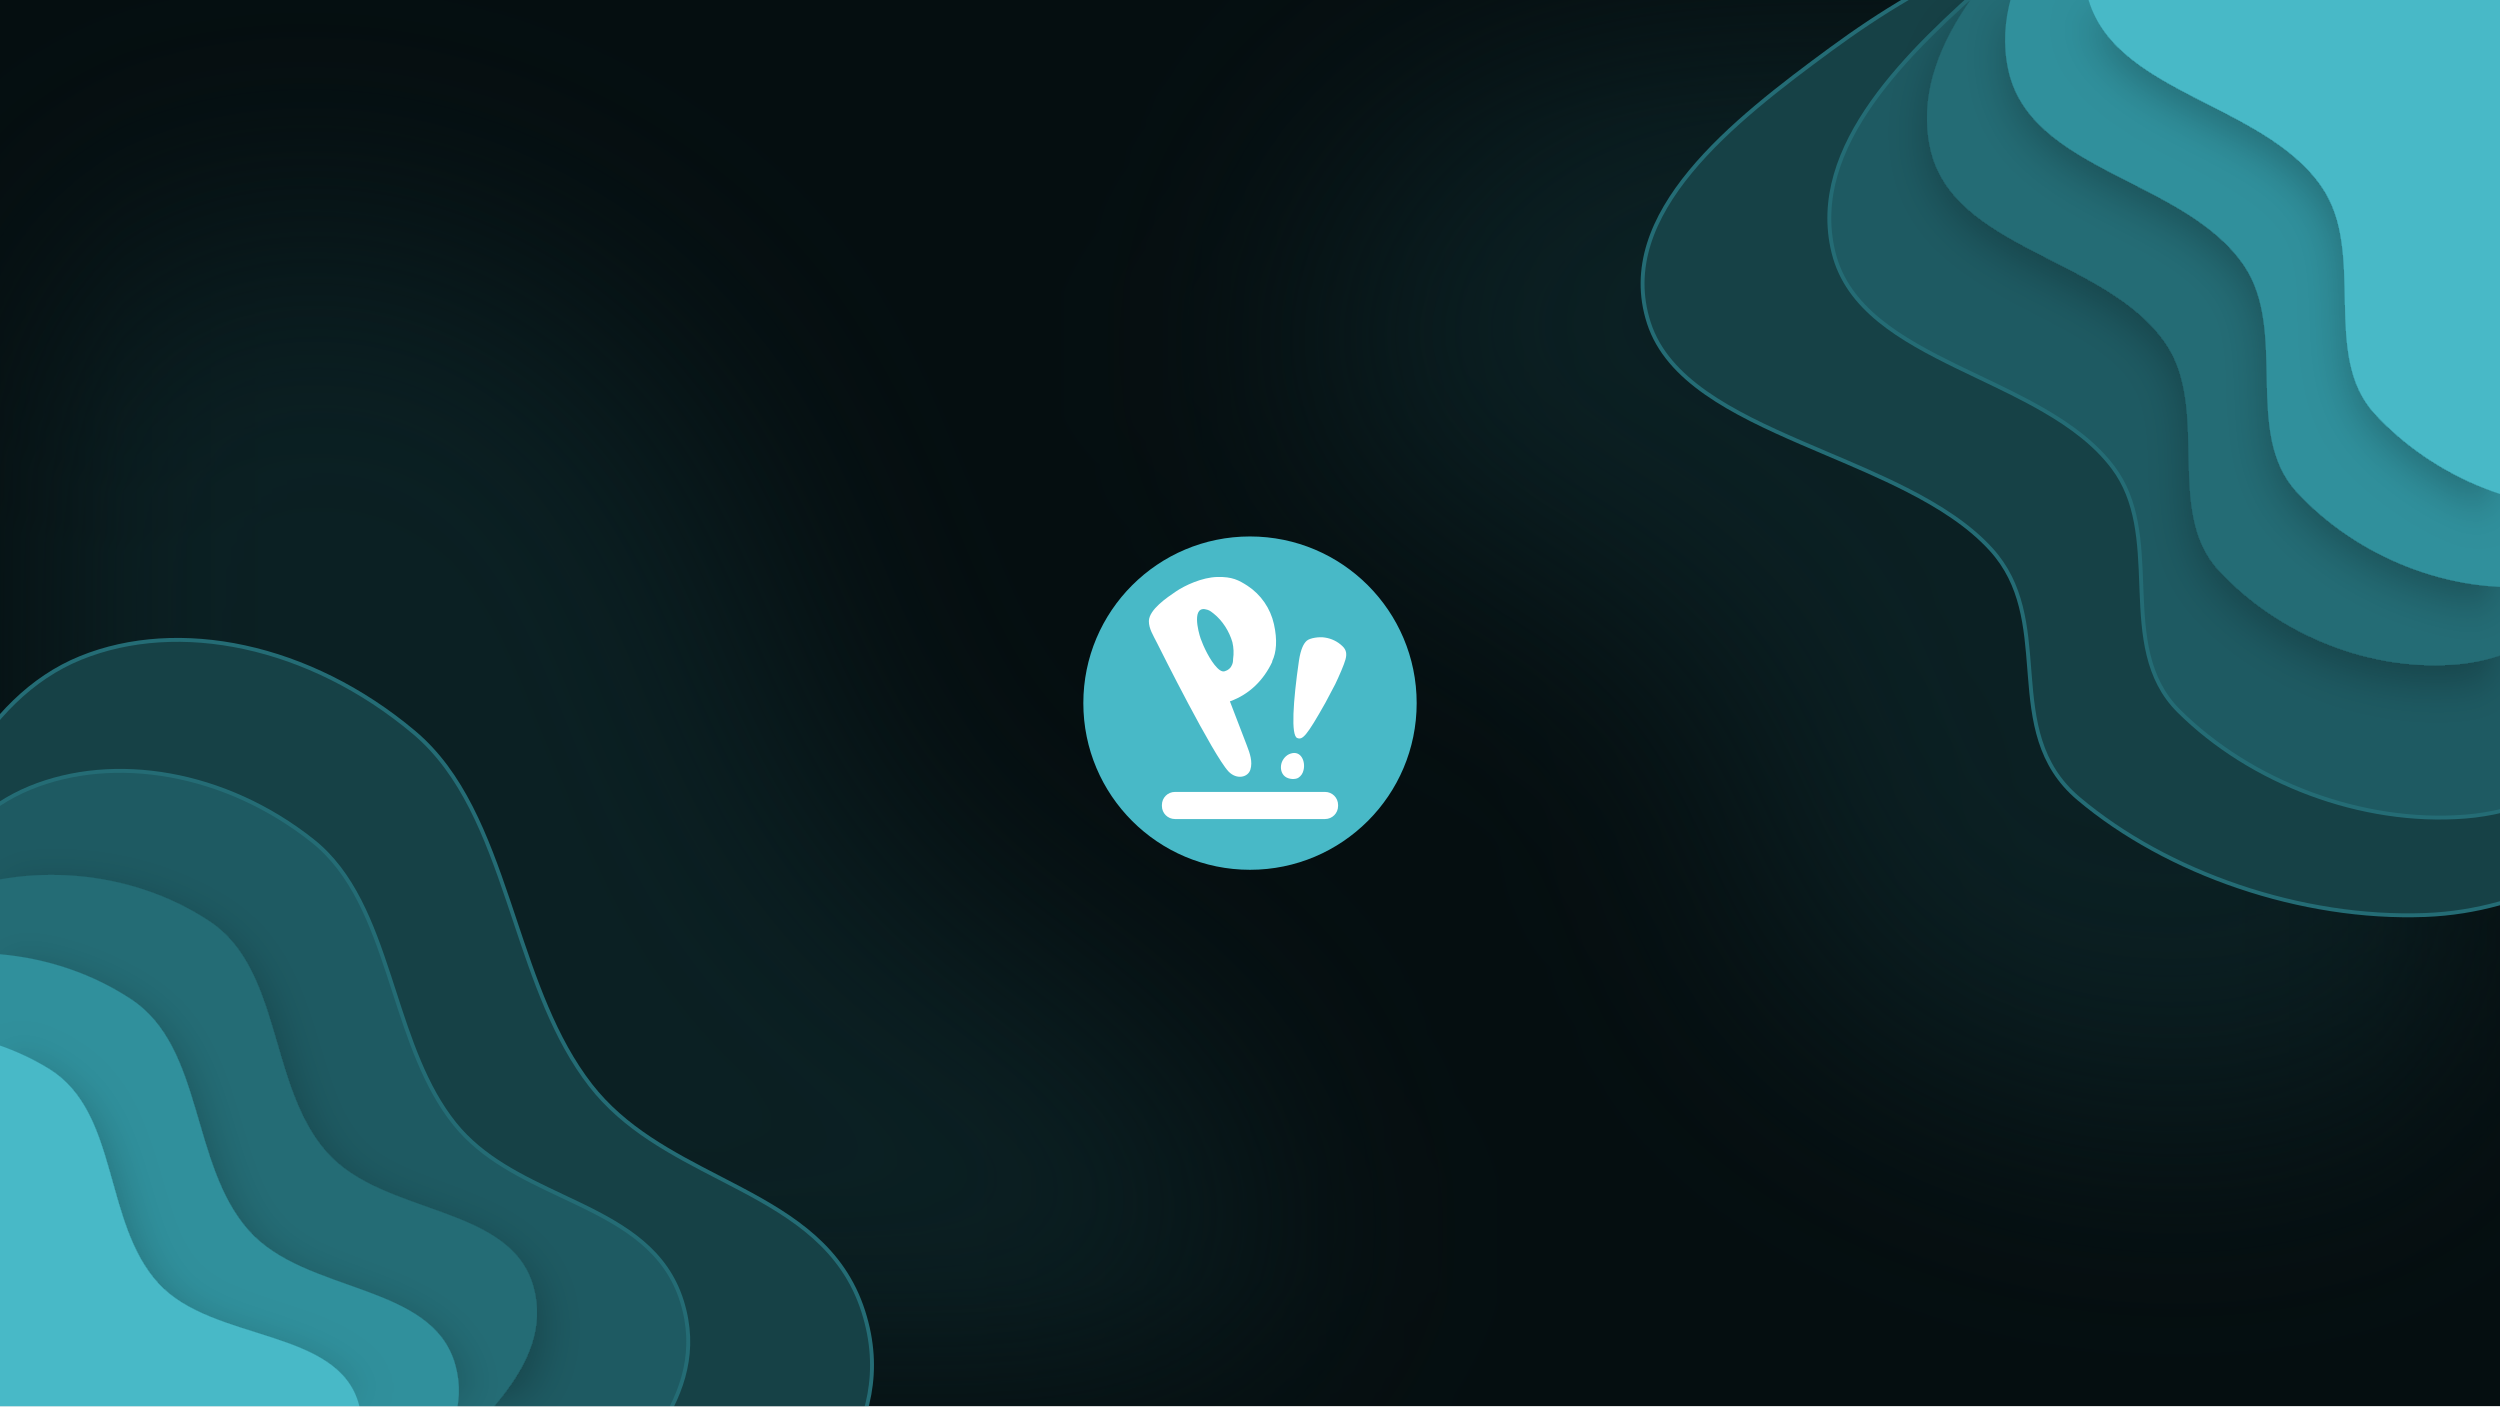
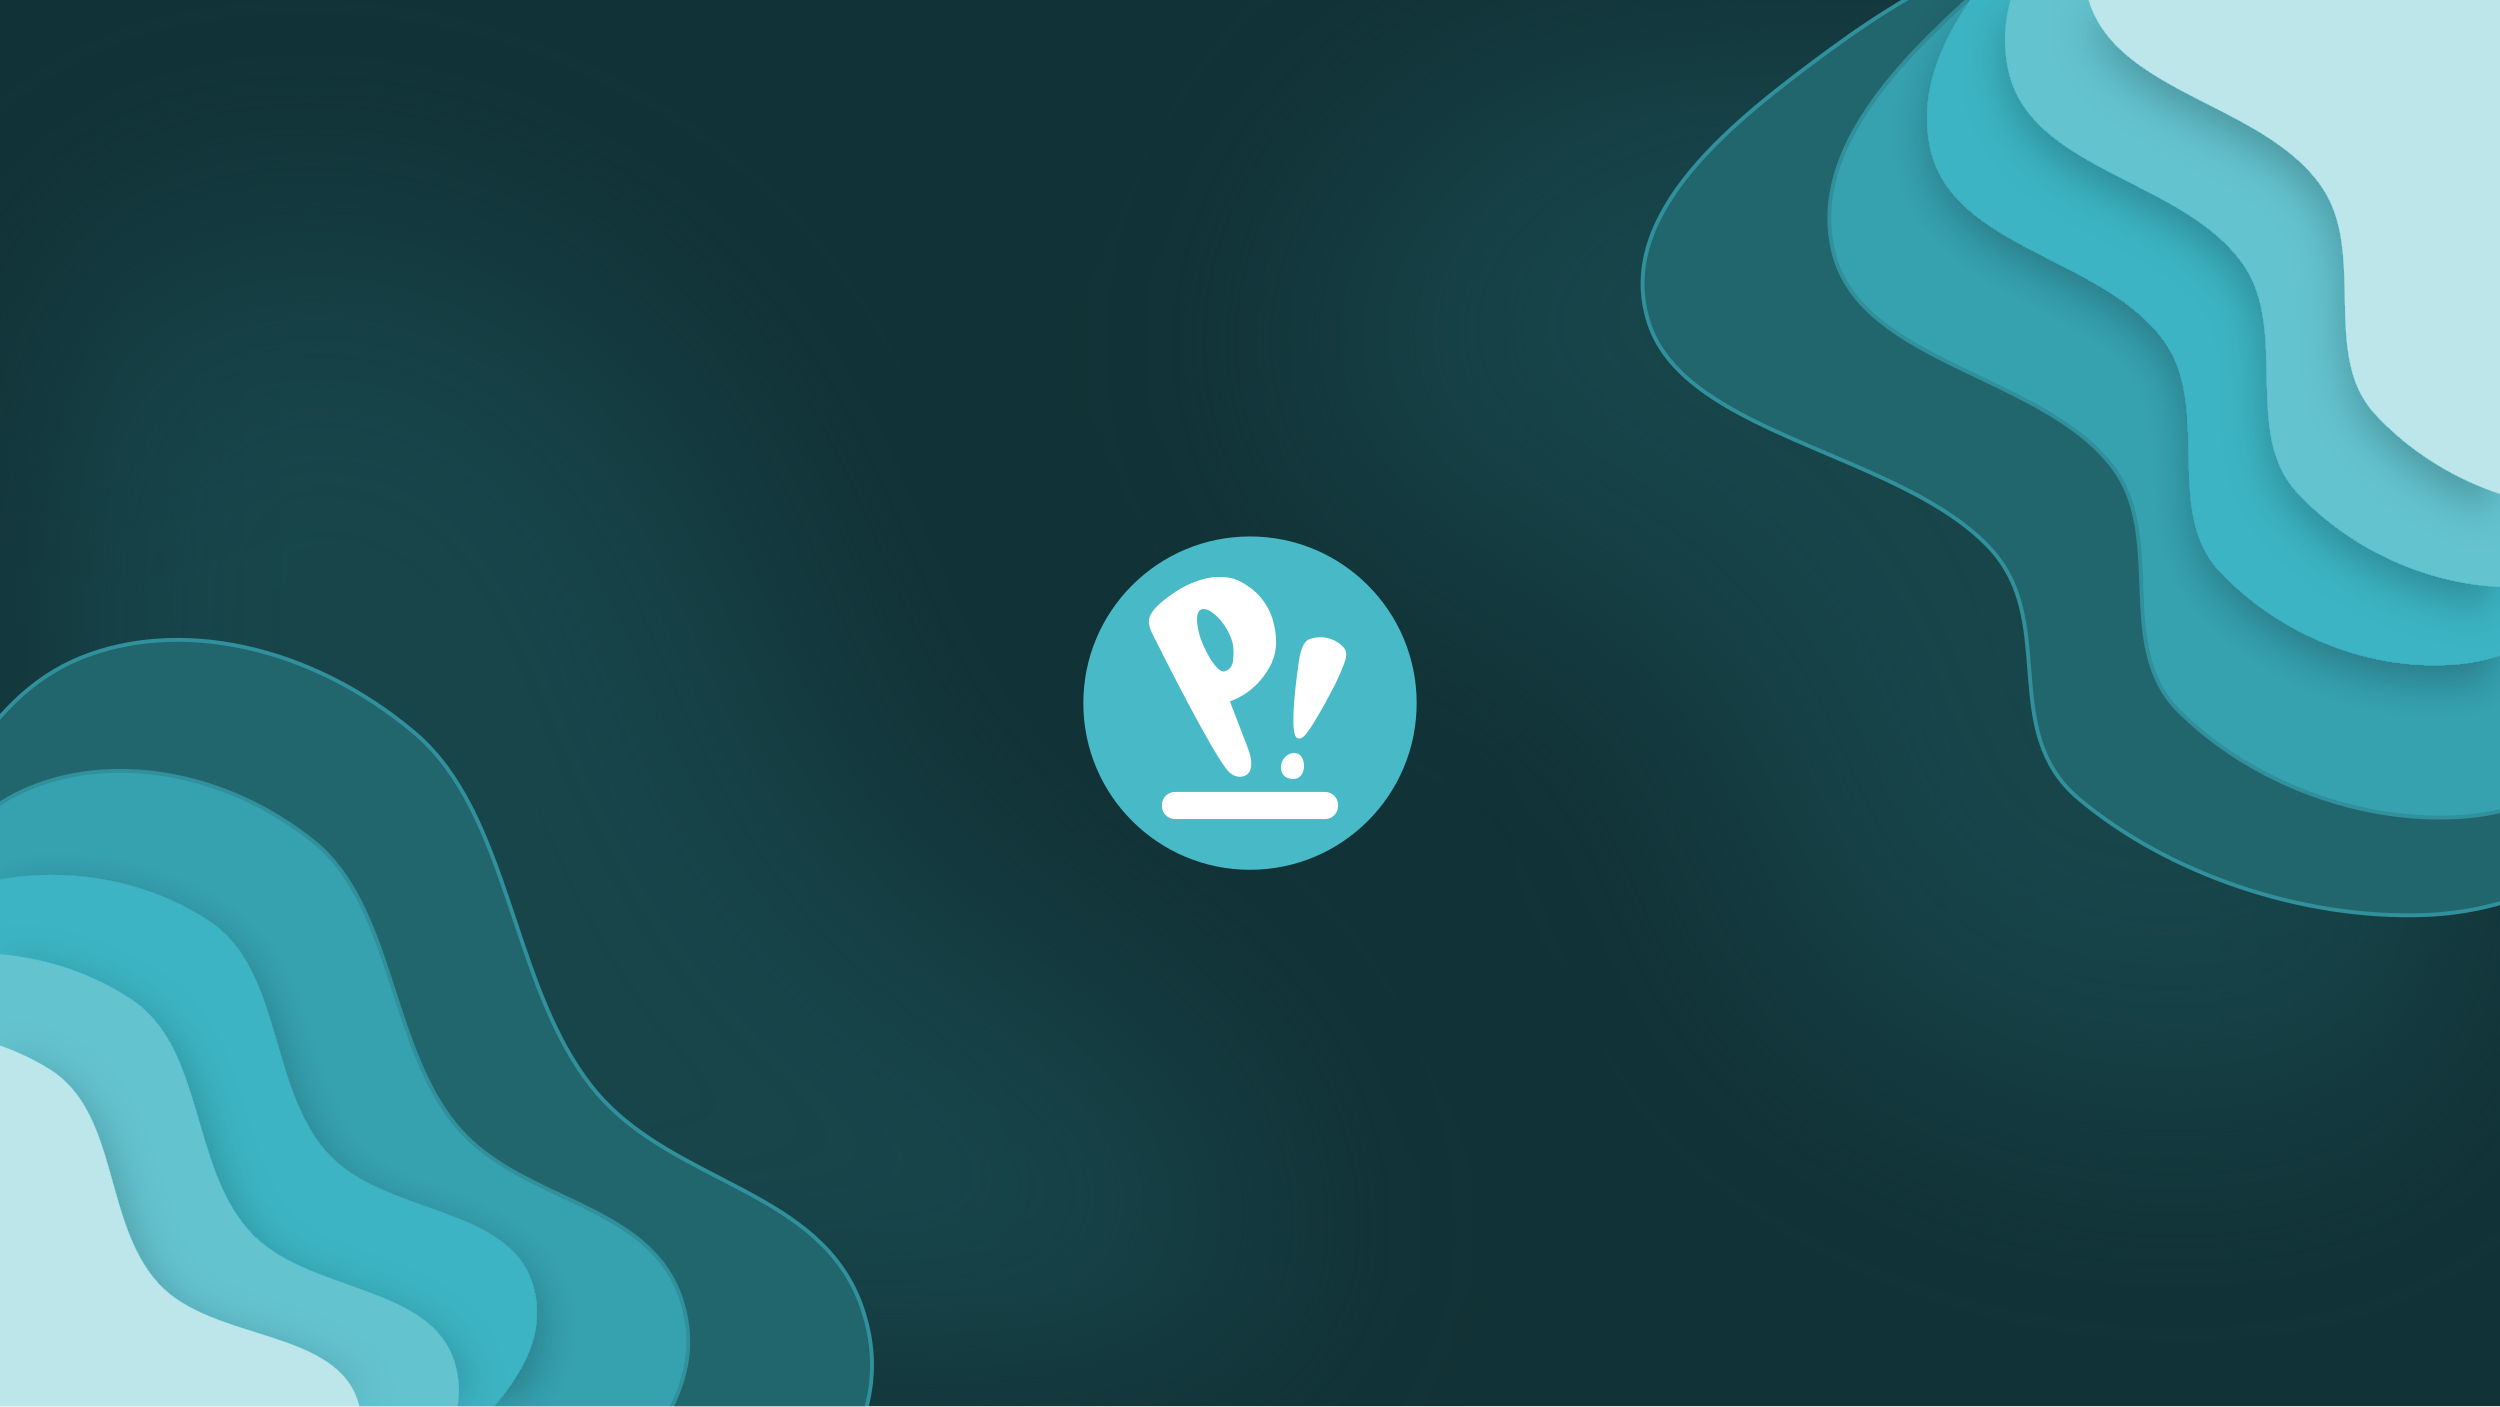
<svg xmlns="http://www.w3.org/2000/svg" width="1920" height="1080" viewBox="0 0 1920 1080" fill="none">
-   <g clip-path="url(#clip0_4024_2)" filter="url(#filter0_b_4024_2)">
-     <rect width="1920" height="1080" fill="#050E10" />
-     <g filter="url(#filter1_f_4024_2)">
-       <path fill-rule="evenodd" clip-rule="evenodd" d="M1008.52 308.019C977.913 208.197 1085.34 121.308 1173.07 54.37C1260.71 -12.507 1371.55 -73.649 1497.91 -65.412C1618.67 -57.539 1701.72 37.491 1803.85 95.494C1891.42 145.228 1987.75 181.051 2052.6 249.619C2128.71 330.103 2217.73 421.55 2202.12 516.629C2186.49 611.815 2064.56 660.641 1975.23 720.701C1891.81 776.793 1813.91 848.172 1701.36 853.311C1590.35 858.379 1470.34 816.004 1391.54 747.352C1321.03 685.921 1374.27 584.754 1314.79 516.522C1236.35 426.553 1040.53 412.388 1008.52 308.019Z" fill="#0B2023" />
+   <g clip-path="url(#clip0_2077_405)" filter="url(#filter0_b_2077_405)">
+     <rect width="1920" height="1080" fill="#113236" />
+     <g filter="url(#filter1_f_2077_405)">
+       <path fill-rule="evenodd" clip-rule="evenodd" d="M1008.52 308.018C977.913 208.196 1085.34 121.307 1173.07 54.368C1260.71 -12.507 1371.55 -73.65 1497.91 -65.412C1618.67 -57.54 1701.72 37.49 1803.85 95.493C1891.42 145.227 1987.75 181.05 2052.6 249.618C2128.71 330.102 2217.73 421.549 2202.12 516.628C2186.49 611.814 2064.56 660.64 1975.23 720.7C1891.81 776.792 1813.91 848.171 1701.36 853.31C1590.35 858.378 1470.34 816.003 1391.54 747.351C1321.03 685.92 1374.27 584.753 1314.79 516.521C1236.35 426.552 1040.53 412.387 1008.52 308.018Z" fill="#17454A" />
    </g>
-     <g filter="url(#filter2_f_4024_2)">
-       <path fill-rule="evenodd" clip-rule="evenodd" d="M678.523 1337.59C612.813 1358.69 536.736 1338.51 461.107 1308.08C386.176 1277.93 317.768 1224.58 248.438 1164.55C153.374 1082.23 38.777 1019.72 -16.47 894.545C-76.694 758.097 -76.111 610.026 -50.289 487.731C-22.587 356.531 30.744 232.141 132.028 191.242C231.769 150.967 367.054 180.309 476.581 274.981C576.461 361.315 579.144 539.858 664.371 651.386C747.336 759.953 907.002 762.72 950.003 894.501C991.536 1021.78 891.528 1101.02 839.042 1186.69C797.237 1254.92 748.728 1315.04 678.523 1337.59Z" fill="#0B2023" />
+     <g filter="url(#filter2_f_2077_405)">
+       <path fill-rule="evenodd" clip-rule="evenodd" d="M678.523 1337.59C612.814 1358.69 536.736 1338.5 461.107 1308.08C386.176 1277.93 317.768 1224.58 248.438 1164.55C153.375 1082.23 38.777 1019.71 -16.469 894.544C-76.693 758.096 -76.111 610.025 -50.289 487.73C-22.587 356.531 30.744 232.14 132.029 191.241C231.769 150.966 367.055 180.308 476.582 274.98C576.462 361.314 579.145 539.857 664.371 651.385C747.336 759.952 907.003 762.719 950.004 894.5C991.537 1021.78 891.529 1101.02 839.042 1186.69C797.237 1254.92 748.729 1315.04 678.523 1337.59Z" fill="#17454A" />
    </g>
-     <path d="M294.204 1313.54C349.977 1334.79 406.602 1348.81 456.071 1332.65C508.884 1315.41 545.717 1270.95 577.455 1221.05C586.476 1206.86 597.315 1192.89 608.382 1178.62C609.467 1177.22 610.555 1175.81 611.644 1174.41C623.809 1158.69 636.046 1142.58 646.118 1125.54C666.293 1091.41 677.845 1053.4 662.946 1006.99C647.502 958.874 609.79 934.804 568.824 913.114C563.396 910.24 557.913 907.409 552.415 904.569C516.279 885.907 479.488 866.906 453.509 833.439C425.748 797.676 410.458 751.93 395.297 706.573C393.631 701.589 391.967 696.609 390.288 691.648C373.381 641.698 354.963 593.6 318.029 562.553C237.509 494.864 136.947 474.803 61.951 505.279C23.789 520.787 -5.523 551.413 -28.017 590.008C-50.51 628.6 -66.243 675.253 -77.219 722.995C-97.695 812.055 -99.713 919.659 -56.333 1018.24C-36.386 1063.57 -5.217 1097.28 29.603 1126.96C47.008 1141.8 65.345 1155.65 83.652 1169.43L85.111 1170.52C102.941 1183.94 120.717 1197.32 137.621 1211.56C188.4 1254.32 238.718 1292.39 294.204 1313.54Z" fill="#164146" stroke="#246C75" stroke-width="3" />
-     <path d="M1406.11 37.777C1368.83 65.162 1327.19 96.753 1298.23 131.877C1269.26 167.009 1252.74 205.972 1266.31 247.959C1273.42 269.965 1289.4 287.182 1310.21 301.781C1331.01 316.374 1356.79 328.44 1383.67 340.093C1390.15 342.899 1396.69 345.68 1403.24 348.467C1423.95 357.278 1444.8 366.148 1464.21 376.034C1489.77 389.043 1512.7 403.74 1529.39 422.209C1553.41 448.787 1555.95 481.301 1558.5 514.095C1558.63 515.687 1558.75 517.28 1558.88 518.873C1561.61 553.121 1565.51 587.306 1596.32 613.285C1664.3 670.612 1767.42 706.335 1862.61 702.718C1942.44 699.684 2001.81 658.992 2059.9 619.171C2072.16 610.771 2084.35 602.41 2096.67 594.449C2113.24 583.745 2131.14 573.49 2149.17 563.158C2151.78 561.666 2154.38 560.172 2156.99 558.675C2177.62 546.824 2198.19 534.78 2216.79 521.805C2253.96 495.885 2283.6 466.04 2290.13 426.169C2296.64 386.399 2280.46 347.406 2254.67 310.145C2230.06 274.596 2196.53 240.389 2165.11 208.334C2163.59 206.783 2162.08 205.237 2160.57 203.697C2132.53 175.066 2097.81 153.228 2060.78 133.38C2044.02 124.39 2026.75 115.797 2009.41 107.167C2007.61 106.269 2005.8 105.37 2004 104.471C1984.84 94.924 1965.63 85.275 1946.89 74.914C1925.07 62.85 1904.24 48.88 1883.62 34.571C1878.88 31.285 1874.16 27.98 1869.43 24.677C1853.61 13.609 1837.81 2.557 1821.72 -7.725C1779.93 -34.438 1736.01 -56.094 1684.03 -59.684C1575.49 -67.181 1480.75 -17.042 1406.11 37.777Z" fill="#164146" stroke="#246C75" stroke-width="3" />
-     <path d="M201.776 1258.22C248.854 1274.2 296.858 1284.27 339.474 1269.93C384.96 1254.62 417.453 1217.51 445.719 1176.11C453.746 1164.36 463.318 1152.72 473.098 1140.84C474.057 1139.67 475.018 1138.51 475.98 1137.34C486.729 1124.25 497.556 1110.84 506.559 1096.71C524.589 1068.42 535.403 1037.11 523.76 999.536C511.684 960.563 479.957 941.811 445.549 925.135C440.983 922.922 436.371 920.745 431.748 918.563C401.369 904.227 370.522 889.669 349.219 863.109C326.443 834.711 314.516 797.901 302.664 761.323C301.363 757.307 300.062 753.294 298.749 749.294C285.525 709.04 270.936 670.211 240.084 645.738C172.939 592.479 87.576 578.548 22.855 605.165C-42.986 632.241 -80.138 707.68 -101.115 785.861C-120.711 858.893 -125.014 946.636 -90.324 1025.96C-74.359 1062.47 -48.53 1089.22 -19.523 1112.57C-5.024 1124.25 10.293 1135.09 25.575 1145.87L26.788 1146.73C41.676 1157.23 56.512 1167.69 70.582 1178.88C112.874 1212.49 154.912 1242.31 201.776 1258.22Z" fill="#1E5A62" stroke="#246C75" stroke-width="3" />
-     <g filter="url(#filter3_d_4024_2)">
-       <path fill-rule="evenodd" clip-rule="evenodd" d="M213.583 1230.07C171.886 1245.12 126.602 1240.04 82.278 1229.76C38.364 1219.58 0.004 1197.26 -38.473 1171.63C-91.232 1136.48 -157.293 1112.63 -182.77 1053.2C-210.543 988.417 -200.26 913.695 -176.232 850.281C-150.455 782.251 -109.423 715.936 -44.591 688.518C19.253 661.519 100.221 667.249 161.018 707.657C216.46 744.506 206.136 834.379 250.907 884.917C294.489 934.115 392.184 924.807 409.711 988.391C426.64 1049.81 360.02 1096.48 322.102 1143.2C291.9 1180.42 258.133 1213.99 213.583 1230.07Z" fill="#246C75" />
+     <path d="M294.204 1313.54C349.977 1334.79 406.602 1348.81 456.071 1332.65C508.884 1315.41 545.717 1270.95 577.455 1221.05C586.476 1206.86 597.315 1192.89 608.382 1178.62C609.467 1177.22 610.555 1175.81 611.644 1174.41C623.809 1158.69 636.046 1142.58 646.118 1125.54C666.293 1091.41 677.845 1053.4 662.946 1006.99C647.502 958.874 609.79 934.804 568.824 913.114C563.396 910.24 557.913 907.409 552.415 904.569C516.279 885.907 479.488 866.906 453.509 833.439C425.748 797.676 410.458 751.93 395.297 706.573C393.631 701.589 391.967 696.609 390.288 691.648C373.381 641.698 354.963 593.6 318.029 562.553C237.509 494.864 136.947 474.803 61.951 505.279C23.789 520.787 -5.523 551.413 -28.017 590.008C-50.51 628.6 -66.243 675.253 -77.219 722.995C-97.695 812.055 -99.713 919.659 -56.333 1018.24C-36.386 1063.57 -5.217 1097.28 29.603 1126.96C47.008 1141.8 65.345 1155.65 83.652 1169.43L85.106 1170.52C102.938 1183.94 120.716 1197.32 137.621 1211.56C188.4 1254.32 238.718 1292.39 294.204 1313.54Z" fill="#21656D" stroke="#30909C" stroke-width="3" />
+     <path d="M1406.11 37.777C1368.83 65.162 1327.19 96.753 1298.23 131.877C1269.26 167.009 1252.74 205.972 1266.31 247.959C1273.42 269.965 1289.4 287.182 1310.21 301.781C1331.01 316.374 1356.79 328.44 1383.67 340.093C1390.15 342.899 1396.69 345.68 1403.24 348.467C1423.95 357.278 1444.8 366.148 1464.21 376.034C1489.77 389.043 1512.7 403.74 1529.39 422.209C1553.41 448.787 1555.95 481.301 1558.5 514.095C1558.63 515.687 1558.75 517.28 1558.88 518.873C1561.61 553.121 1565.51 587.306 1596.32 613.285C1664.3 670.612 1767.42 706.335 1862.61 702.718C1942.44 699.684 2001.81 658.992 2059.9 619.171C2072.16 610.771 2084.35 602.41 2096.67 594.449C2113.24 583.745 2131.14 573.49 2149.17 563.159C2151.78 561.666 2154.38 560.172 2156.99 558.675C2177.62 546.824 2198.19 534.78 2216.79 521.805C2253.96 495.885 2283.6 466.04 2290.13 426.169C2296.64 386.399 2280.46 347.406 2254.67 310.145C2230.06 274.596 2196.53 240.389 2165.11 208.334C2163.59 206.783 2162.08 205.237 2160.57 203.697C2132.53 175.066 2097.81 153.228 2060.78 133.38C2044.01 124.39 2026.75 115.797 2009.41 107.166C2007.61 106.268 2005.8 105.37 2004 104.471C1984.84 94.924 1965.63 85.275 1946.89 74.914C1925.07 62.85 1904.24 48.88 1883.62 34.571C1878.88 31.285 1874.16 27.98 1869.43 24.676C1853.61 13.608 1837.81 2.556 1821.72 -7.725C1779.93 -34.438 1736.01 -56.094 1684.03 -59.684C1575.49 -67.181 1480.75 -17.042 1406.11 37.777Z" fill="#21656D" stroke="#30909C" stroke-width="3" />
+     <path d="M201.777 1258.22C248.854 1274.2 296.858 1284.27 339.475 1269.92C384.96 1254.61 417.454 1217.51 445.719 1176.11C453.747 1164.35 463.319 1152.72 473.099 1140.84C474.058 1139.67 475.019 1138.5 475.981 1137.33C486.729 1124.25 497.556 1110.84 506.559 1096.71C524.589 1068.42 535.404 1037.11 523.761 999.535C511.685 960.562 479.958 941.81 445.55 925.134C440.984 922.921 436.372 920.744 431.749 918.563C401.37 904.226 370.523 889.669 349.22 863.108C326.444 834.71 314.517 797.9 302.665 761.322C301.363 757.306 300.063 753.293 298.749 749.293C285.525 709.039 270.937 670.21 240.084 645.737C172.94 592.478 87.577 578.547 22.855 605.164C-42.986 632.24 -80.137 707.679 -101.114 785.86C-120.71 858.892 -125.014 946.635 -90.324 1025.96C-74.359 1062.47 -48.53 1089.22 -19.523 1112.57C-5.024 1124.25 10.293 1135.09 25.576 1145.87L26.788 1146.72C41.677 1157.23 56.512 1167.69 70.582 1178.88C112.874 1212.49 154.913 1242.31 201.777 1258.22Z" fill="#36A2B0" stroke="#30909C" stroke-width="3" />
+     <g filter="url(#filter3_d_2077_405)">
+       <path fill-rule="evenodd" clip-rule="evenodd" d="M213.583 1230.07C171.887 1245.12 126.602 1240.04 82.279 1229.76C38.365 1219.58 0.004 1197.26 -38.473 1171.63C-91.232 1136.48 -157.293 1112.63 -182.77 1053.2C-210.542 988.418 -200.259 913.695 -176.232 850.282C-150.455 782.252 -109.422 715.937 -44.59 688.519C19.254 661.519 100.221 667.25 161.018 707.658C216.461 744.507 206.137 834.38 250.907 884.918C294.49 934.116 392.185 924.808 409.712 988.392C426.64 1049.81 360.021 1096.48 322.102 1143.2C291.901 1180.42 258.133 1213.99 213.583 1230.07Z" fill="#3CB4C3" />
    </g>
-     <g filter="url(#filter4_d_4024_2)">
-       <path fill-rule="evenodd" clip-rule="evenodd" d="M153.583 1290.07C111.886 1305.12 66.602 1300.04 22.278 1289.76C-21.636 1279.58 -59.996 1257.26 -98.473 1231.63C-151.232 1196.48 -217.293 1172.63 -242.77 1113.2C-270.543 1048.42 -260.26 973.695 -236.232 910.281C-210.455 842.251 -169.423 775.936 -104.591 748.518C-40.747 721.519 40.221 727.249 101.018 767.657C156.46 804.506 146.136 894.379 190.907 944.917C234.489 994.115 332.184 984.807 349.711 1048.39C366.64 1109.81 300.02 1156.48 262.102 1203.2C231.9 1240.42 198.133 1273.99 153.583 1290.07Z" fill="#30909C" />
+     <g filter="url(#filter4_d_2077_405)">
+       <path fill-rule="evenodd" clip-rule="evenodd" d="M153.583 1290.07C111.887 1305.12 66.602 1300.04 22.279 1289.76C-21.635 1279.58 -59.996 1257.26 -98.473 1231.63C-151.232 1196.48 -217.293 1172.63 -242.77 1113.2C-270.542 1048.42 -260.259 973.695 -236.232 910.282C-210.455 842.252 -169.422 775.937 -104.59 748.519C-40.746 721.519 40.221 727.25 101.018 767.658C156.461 804.507 146.137 894.38 190.907 944.918C234.49 994.116 332.185 984.808 349.712 1048.39C366.64 1109.81 300.021 1156.48 262.102 1203.2C231.901 1240.42 198.133 1273.99 153.583 1290.07Z" fill="#63C3CF" />
    </g>
-     <path d="M1530.59 -17.556C1498.72 10.562 1463.1 42.957 1437.97 78.487C1412.83 114.024 1398.01 152.924 1408.14 193.969C1418.76 237.027 1459.5 260.408 1503.61 281.904C1508.94 284.501 1514.32 287.071 1519.72 289.646C1536.74 297.779 1553.87 305.958 1569.78 315.183C1590.71 327.319 1609.39 341.184 1622.77 358.943C1642.06 384.541 1643.27 416.648 1644.49 449.029C1644.55 450.592 1644.61 452.156 1644.67 453.719C1645.99 487.455 1648.28 521.151 1673.31 546.029C1728.49 600.881 1813.64 633.388 1893.29 627.149C1933.81 623.976 1968.34 607.332 2000.27 585.627C2021.03 571.515 2040.79 555.181 2060.37 538.995C2070.84 530.342 2081.26 521.731 2091.75 513.524C2105.86 502.482 2121.08 491.847 2136.41 481.13C2138.62 479.581 2140.84 478.031 2143.06 476.478C2160.6 464.185 2178.1 451.701 2193.98 438.35C2225.74 411.66 2251.25 381.348 2257.79 341.84C2264.32 302.425 2251.94 264.356 2231.44 228.202C2211.9 193.728 2184.87 160.829 2159.55 130.012C2158.33 128.52 2157.11 127.033 2155.89 125.551C2133.27 97.991 2104.88 77.343 2074.52 58.737C2060.78 50.312 2046.61 42.293 2032.39 34.244C2030.91 33.406 2029.43 32.568 2027.94 31.729C2012.22 22.823 1996.48 13.822 1981.14 4.106C1963.29 -7.202 1946.32 -20.424 1929.51 -33.996C1925.66 -37.111 1921.81 -40.246 1917.96 -43.38C1905.07 -53.883 1892.19 -64.378 1879.04 -74.101C1844.91 -99.36 1808.78 -119.614 1765.38 -121.722C1674.87 -126.12 1594.35 -73.815 1530.59 -17.556Z" fill="#1E5A62" stroke="#246C75" stroke-width="3" />
-     <g filter="url(#filter5_d_4024_2)">
-       <path fill-rule="evenodd" clip-rule="evenodd" d="M1482.3 113.186C1466.39 37.913 1534.28 -31.302 1589.61 -84.761C1644.89 -138.171 1714.16 -187.848 1790.98 -185.047C1864.39 -182.37 1912.41 -112.196 1973.08 -70.78C2025.1 -35.269 2082.85 -10.607 2120.5 39.891C2164.69 99.166 2216.45 166.445 2204.31 239.375C2192.16 312.388 2116.47 352.978 2060.35 401.237C2007.94 446.306 1958.48 502.881 1889.71 509.9C1821.89 516.823 1749.89 487.817 1703.73 437.639C1662.43 392.738 1697.68 314.129 1663.29 263.739C1617.95 197.296 1498.94 191.889 1482.3 113.186Z" fill="#246C75" />
+     <path d="M1530.59 -17.556C1498.72 10.562 1463.1 42.957 1437.97 78.487C1412.83 114.024 1398.01 152.924 1408.14 193.969C1418.76 237.027 1459.5 260.408 1503.61 281.904C1508.94 284.501 1514.32 287.071 1519.72 289.646C1536.74 297.779 1553.87 305.958 1569.78 315.183C1590.71 327.319 1609.39 341.184 1622.77 358.943C1642.06 384.54 1643.27 416.647 1644.49 449.029C1644.55 450.592 1644.61 452.155 1644.67 453.719C1645.99 487.455 1648.28 521.151 1673.31 546.029C1728.49 600.881 1813.64 633.388 1893.29 627.149C1933.81 623.976 1968.34 607.332 2000.27 585.627C2021.03 571.515 2040.79 555.181 2060.37 538.994C2070.84 530.341 2081.26 521.731 2091.75 513.524C2105.86 502.482 2121.08 491.847 2136.41 481.13C2138.62 479.581 2140.84 478.031 2143.06 476.478C2160.6 464.186 2178.1 451.701 2193.98 438.35C2225.74 411.66 2251.25 381.348 2257.79 341.84C2264.32 302.425 2251.94 264.356 2231.44 228.202C2211.9 193.728 2184.87 160.829 2159.55 130.012C2158.33 128.52 2157.11 127.033 2155.89 125.551C2133.27 97.991 2104.88 77.343 2074.52 58.737C2060.78 50.313 2046.61 42.294 2032.39 34.245C2030.91 33.407 2029.43 32.568 2027.94 31.729C2012.22 22.823 1996.48 13.822 1981.14 4.106C1963.29 -7.202 1946.32 -20.424 1929.51 -33.996C1925.66 -37.111 1921.81 -40.246 1917.96 -43.38C1905.07 -53.883 1892.19 -64.378 1879.04 -74.101C1844.91 -99.36 1808.78 -119.614 1765.38 -121.722C1674.87 -126.12 1594.35 -73.815 1530.59 -17.556Z" fill="#36A2B0" stroke="#30909C" stroke-width="3" />
+     <g filter="url(#filter5_d_2077_405)">
+       <path fill-rule="evenodd" clip-rule="evenodd" d="M1482.3 113.186C1466.39 37.913 1534.28 -31.302 1589.61 -84.761C1644.89 -138.171 1714.16 -187.848 1790.98 -185.047C1864.39 -182.37 1912.41 -112.196 1973.08 -70.78C2025.1 -35.269 2082.85 -10.607 2120.5 39.891C2164.69 99.166 2216.45 166.445 2204.31 239.375C2192.16 312.388 2116.47 352.978 2060.35 401.237C2007.94 446.306 1958.48 502.881 1889.71 509.9C1821.89 516.823 1749.89 487.817 1703.73 437.639C1662.43 392.738 1697.68 314.129 1663.29 263.739C1617.95 197.296 1498.94 191.889 1482.3 113.186Z" fill="#3CB4C3" />
    </g>
-     <g filter="url(#filter6_d_4024_2)">
-       <path fill-rule="evenodd" clip-rule="evenodd" d="M1542.3 53.187C1526.39 -22.087 1594.28 -91.302 1649.61 -144.761C1704.89 -198.171 1774.16 -247.848 1850.98 -245.047C1924.39 -242.37 1972.41 -172.196 2033.08 -130.78C2085.1 -95.269 2142.85 -70.607 2180.5 -20.109C2224.69 39.166 2276.45 106.445 2264.31 179.375C2252.16 252.388 2176.47 292.978 2120.35 341.237C2067.94 386.306 2018.48 442.881 1949.71 449.9C1881.89 456.823 1809.89 427.817 1763.73 377.639C1722.43 332.738 1757.68 254.129 1723.29 203.739C1677.95 137.296 1558.94 131.889 1542.3 53.187Z" fill="#30909C" />
+     <g filter="url(#filter6_d_2077_405)">
+       <path fill-rule="evenodd" clip-rule="evenodd" d="M1542.3 53.187C1526.39 -22.087 1594.28 -91.302 1649.61 -144.761C1704.89 -198.171 1774.16 -247.848 1850.98 -245.047C1924.39 -242.37 1972.41 -172.196 2033.08 -130.78C2085.1 -95.269 2142.85 -70.607 2180.5 -20.109C2224.69 39.166 2276.45 106.445 2264.31 179.375C2252.16 252.388 2176.47 292.978 2120.35 341.237C2067.94 386.306 2018.48 442.881 1949.71 449.9C1881.89 456.823 1809.89 427.817 1763.73 377.639C1722.43 332.738 1757.68 254.129 1723.29 203.739C1677.95 137.296 1558.94 131.889 1542.3 53.187Z" fill="#63C3CF" />
    </g>
-     <g filter="url(#filter7_d_4024_2)">
-       <path fill-rule="evenodd" clip-rule="evenodd" d="M1602.3 -6.814C1586.39 -82.088 1654.28 -151.303 1709.61 -204.762C1764.89 -258.172 1834.16 -307.849 1910.98 -305.048C1984.39 -302.371 2032.41 -232.197 2093.08 -190.781C2145.1 -155.27 2202.85 -130.608 2240.5 -80.11C2284.69 -20.835 2336.45 46.444 2324.31 119.374C2312.16 192.387 2236.47 232.977 2180.35 281.236C2127.94 326.305 2078.48 382.88 2009.71 389.899C1941.89 396.822 1869.89 367.816 1823.73 317.638C1782.43 272.737 1817.68 194.128 1783.29 143.738C1737.95 77.295 1618.94 71.888 1602.3 -6.814Z" fill="#48B9C7" />
+     <g filter="url(#filter7_d_2077_405)">
+       <path fill-rule="evenodd" clip-rule="evenodd" d="M1602.3 -6.814C1586.39 -82.088 1654.28 -151.302 1709.61 -204.761C1764.89 -258.171 1834.16 -307.848 1910.98 -305.047C1984.39 -302.37 2032.41 -232.196 2093.08 -190.78C2145.1 -155.269 2202.85 -130.607 2240.5 -80.109C2284.69 -20.834 2336.45 46.445 2324.31 119.375C2312.16 192.388 2236.47 232.978 2180.35 281.237C2127.94 326.306 2078.48 382.881 2009.71 389.9C1941.89 396.823 1869.89 367.817 1823.73 317.639C1782.43 272.738 1817.68 194.129 1783.29 143.739C1737.95 77.296 1618.94 71.889 1602.3 -6.814Z" fill="#BDE6EB" />
    </g>
-     <g filter="url(#filter8_d_4024_2)">
-       <path fill-rule="evenodd" clip-rule="evenodd" d="M75.672 1312.5C34.106 1327.82 -10.46 1324.25 -53.938 1315.75C-97.013 1307.32 -134.279 1287.29 -171.572 1264.15C-222.706 1232.41 -287.277 1211.69 -310.825 1156.3C-336.496 1095.93 -324.331 1025.15 -298.904 964.676C-271.625 899.795 -229.333 836.123 -164.595 808.508C-100.844 781.314 -21.071 784.539 37.857 821.026C91.594 854.299 78.982 939.37 121.816 985.847C163.513 1031.09 260.204 1019.68 275.793 1079.19C290.85 1136.68 223.828 1182.51 185.138 1227.62C154.322 1263.54 120.083 1296.13 75.672 1312.5Z" fill="#48B9C7" />
+     <g filter="url(#filter8_d_2077_405)">
+       <path fill-rule="evenodd" clip-rule="evenodd" d="M75.672 1312.5C34.106 1327.82 -10.46 1324.25 -53.938 1315.75C-97.013 1307.32 -134.279 1287.29 -171.572 1264.15C-222.706 1232.41 -287.277 1211.69 -310.825 1156.3C-336.496 1095.93 -324.331 1025.15 -298.904 964.676C-271.625 899.795 -229.333 836.123 -164.595 808.508C-100.844 781.314 -21.071 784.539 37.857 821.026C91.594 854.299 78.982 939.37 121.816 985.847C163.513 1031.09 260.204 1019.68 275.793 1079.19C290.85 1136.68 223.828 1182.51 185.138 1227.62C154.322 1263.54 120.083 1296.13 75.672 1312.5Z" fill="#BDE6EB" />
    </g>
-     <g clip-path="url(#clip1_4024_2)">
+     <g clip-path="url(#clip1_2077_405)">
      <path d="M960 668C1030.69 668 1088 610.692 1088 540C1088 469.308 1030.69 412 960 412C889.308 412 832 469.308 832 540C832 610.692 889.308 668 960 668Z" fill="#48B9C7" />
-       <path d="M1017.64 608.194H902.359C896.83 608.194 892.347 612.677 892.347 618.207V619.008C892.347 624.538 896.83 629.021 902.359 629.021H1017.64C1023.17 629.021 1027.65 624.538 1027.65 619.008V618.207C1027.65 612.677 1023.17 608.194 1017.64 608.194Z" fill="white" />
+       <path d="M1017.64 608.195H902.359C896.83 608.195 892.347 612.678 892.347 618.208V619.009C892.347 624.539 896.83 629.022 902.359 629.022H1017.64C1023.17 629.022 1027.65 624.539 1027.65 619.009V618.208C1027.65 612.678 1023.17 608.195 1017.64 608.195Z" fill="white" />
      <path d="M977.049 508.338C970.554 522.139 959.729 533.234 944.575 538.647L957.564 572.473C960 578.697 962.165 585.192 960.271 591.146C958.376 597.099 949.717 598.993 943.493 592.499C931.586 579.78 891.535 499.678 888.558 493.725C885.581 487.771 882.334 482.9 882.334 476.947C882.605 468.017 896.406 458.816 903.171 454.215C909.937 449.615 923.197 443.391 934.833 443.12C946.469 442.85 951.34 445.556 958.106 449.885C968.389 456.651 975.696 467.205 978.402 479.382C981.108 491.56 980.296 501.031 977.049 507.797M946.469 493.184C944.034 484.795 938.892 476.676 932.127 471.264C930.774 470.181 929.15 468.828 927.256 468.287C914.808 464.228 920.22 485.065 922.114 490.477C924.008 495.89 929.15 507.255 934.833 512.938C936.186 514.291 937.539 515.374 939.163 515.644C940.786 515.915 944.034 514.291 945.387 512.126C946.74 509.962 947.011 508.338 947.011 506.173C947.652 501.848 947.468 497.44 946.469 493.184Z" fill="white" />
      <path d="M1001.13 591.417C1000.59 593.852 999.239 596.017 997.074 597.37C994.909 598.723 989.767 598.723 986.791 596.288C983.814 593.852 983.273 589.793 984.085 586.546C984.896 583.298 987.602 579.78 991.391 578.698C999.239 576.262 1002.76 584.922 1001.13 591.417Z" fill="white" />
      <path d="M996.262 566.791C991.391 564.896 993.015 538.918 997.615 507.256C998.968 498.596 1001.13 494.266 1003.57 492.102C1006 489.937 1013.31 488.854 1017.64 489.666C1022.63 490.407 1027.26 492.676 1030.9 496.161C1034.15 499.137 1034.42 502.385 1033.34 506.444C1032.25 510.503 1028.47 519.163 1025.49 525.387L1017.91 539.729C1003.3 565.708 1000.32 568.414 996.262 566.791Z" fill="white" />
    </g>
  </g>
  <defs>
-     <filter id="filter0_b_4024_2" x="-72.3" y="-72.3" width="2064.6" height="1224.6" filterUnits="userSpaceOnUse" color-interpolation-filters="sRGB">
+     <filter id="filter0_b_2077_405" x="-72.3" y="-72.3" width="2064.6" height="1224.6" filterUnits="userSpaceOnUse" color-interpolation-filters="sRGB">
      <feFlood flood-opacity="0" result="BackgroundImageFix" />
      <feGaussianBlur in="BackgroundImageFix" stdDeviation="36.15" />
-       <feComposite in2="SourceAlpha" operator="in" result="effect1_backgroundBlur_4024_2" />
-       <feBlend mode="normal" in="SourceGraphic" in2="effect1_backgroundBlur_4024_2" result="shape" />
+       <feComposite in2="SourceAlpha" operator="in" result="effect1_backgroundBlur_2077_405" />
+       <feBlend mode="normal" in="SourceGraphic" in2="effect1_backgroundBlur_2077_405" result="shape" />
    </filter>
-     <filter id="filter1_f_4024_2" x="803.195" y="-266.159" width="1600.72" height="1319.88" filterUnits="userSpaceOnUse" color-interpolation-filters="sRGB">
+     <filter id="filter1_f_2077_405" x="803.194" y="-266.16" width="1600.72" height="1319.88" filterUnits="userSpaceOnUse" color-interpolation-filters="sRGB">
      <feFlood flood-opacity="0" result="BackgroundImageFix" />
      <feBlend mode="normal" in="SourceGraphic" in2="BackgroundImageFix" result="shape" />
-       <feGaussianBlur stdDeviation="100" result="effect1_foregroundBlur_4024_2" />
+       <feGaussianBlur stdDeviation="100" result="effect1_foregroundBlur_2077_405" />
    </filter>
-     <filter id="filter2_f_4024_2" x="-266.884" y="-26.338" width="1426.74" height="1572.63" filterUnits="userSpaceOnUse" color-interpolation-filters="sRGB">
+     <filter id="filter2_f_2077_405" x="-266.884" y="-26.338" width="1426.74" height="1572.63" filterUnits="userSpaceOnUse" color-interpolation-filters="sRGB">
      <feFlood flood-opacity="0" result="BackgroundImageFix" />
      <feBlend mode="normal" in="SourceGraphic" in2="BackgroundImageFix" result="shape" />
-       <feGaussianBlur stdDeviation="100" result="effect1_foregroundBlur_4024_2" />
+       <feGaussianBlur stdDeviation="100" result="effect1_foregroundBlur_2077_405" />
    </filter>
-     <filter id="filter3_d_4024_2" x="-231.526" y="649.848" width="680.041" height="635.772" filterUnits="userSpaceOnUse" color-interpolation-filters="sRGB">
+     <filter id="filter3_d_2077_405" x="-231.526" y="649.849" width="680.041" height="635.772" filterUnits="userSpaceOnUse" color-interpolation-filters="sRGB">
      <feFlood flood-opacity="0" result="BackgroundImageFix" />
      <feColorMatrix in="SourceAlpha" type="matrix" values="0 0 0 0 0 0 0 0 0 0 0 0 0 0 0 0 0 0 127 0" result="hardAlpha" />
      <feOffset dx="2" dy="12" />
      <feGaussianBlur stdDeviation="17.05" />
      <feComposite in2="hardAlpha" operator="out" />
      <feColorMatrix type="matrix" values="0 0 0 0 0 0 0 0 0 0 0 0 0 0 0 0 0 0 0.25 0" />
-       <feBlend mode="normal" in2="BackgroundImageFix" result="effect1_dropShadow_4024_2" />
-       <feBlend mode="normal" in="SourceGraphic" in2="effect1_dropShadow_4024_2" result="shape" />
+       <feBlend mode="normal" in2="BackgroundImageFix" result="effect1_dropShadow_2077_405" />
+       <feBlend mode="normal" in="SourceGraphic" in2="effect1_dropShadow_2077_405" result="shape" />
    </filter>
-     <filter id="filter4_d_4024_2" x="-291.526" y="709.848" width="680.041" height="635.771" filterUnits="userSpaceOnUse" color-interpolation-filters="sRGB">
+     <filter id="filter4_d_2077_405" x="-291.526" y="709.849" width="680.041" height="635.772" filterUnits="userSpaceOnUse" color-interpolation-filters="sRGB">
      <feFlood flood-opacity="0" result="BackgroundImageFix" />
      <feColorMatrix in="SourceAlpha" type="matrix" values="0 0 0 0 0 0 0 0 0 0 0 0 0 0 0 0 0 0 127 0" result="hardAlpha" />
      <feOffset dx="2" dy="12" />
      <feGaussianBlur stdDeviation="17.05" />
      <feComposite in2="hardAlpha" operator="out" />
      <feColorMatrix type="matrix" values="0 0 0 0 0 0 0 0 0 0 0 0 0 0 0 0 0 0 0.25 0" />
-       <feBlend mode="normal" in2="BackgroundImageFix" result="effect1_dropShadow_4024_2" />
-       <feBlend mode="normal" in="SourceGraphic" in2="effect1_dropShadow_4024_2" result="shape" />
+       <feBlend mode="normal" in2="BackgroundImageFix" result="effect1_dropShadow_2077_405" />
+       <feBlend mode="normal" in="SourceGraphic" in2="effect1_dropShadow_2077_405" result="shape" />
    </filter>
-     <filter id="filter5_d_4024_2" x="1447.85" y="-207.26" width="794.361" height="764.274" filterUnits="userSpaceOnUse" color-interpolation-filters="sRGB">
+     <filter id="filter5_d_2077_405" x="1447.85" y="-207.26" width="794.361" height="764.274" filterUnits="userSpaceOnUse" color-interpolation-filters="sRGB">
      <feFlood flood-opacity="0" result="BackgroundImageFix" />
      <feColorMatrix in="SourceAlpha" type="matrix" values="0 0 0 0 0 0 0 0 0 0 0 0 0 0 0 0 0 0 127 0" result="hardAlpha" />
      <feOffset dx="2" dy="12" />
      <feGaussianBlur stdDeviation="17.05" />
      <feComposite in2="hardAlpha" operator="out" />
      <feColorMatrix type="matrix" values="0 0 0 0 0 0 0 0 0 0 0 0 0 0 0 0 0 0 0.25 0" />
-       <feBlend mode="normal" in2="BackgroundImageFix" result="effect1_dropShadow_4024_2" />
-       <feBlend mode="normal" in="SourceGraphic" in2="effect1_dropShadow_4024_2" result="shape" />
+       <feBlend mode="normal" in2="BackgroundImageFix" result="effect1_dropShadow_2077_405" />
+       <feBlend mode="normal" in="SourceGraphic" in2="effect1_dropShadow_2077_405" result="shape" />
    </filter>
-     <filter id="filter6_d_4024_2" x="1507.85" y="-267.26" width="794.361" height="764.274" filterUnits="userSpaceOnUse" color-interpolation-filters="sRGB">
+     <filter id="filter6_d_2077_405" x="1507.85" y="-267.26" width="794.361" height="764.274" filterUnits="userSpaceOnUse" color-interpolation-filters="sRGB">
      <feFlood flood-opacity="0" result="BackgroundImageFix" />
      <feColorMatrix in="SourceAlpha" type="matrix" values="0 0 0 0 0 0 0 0 0 0 0 0 0 0 0 0 0 0 127 0" result="hardAlpha" />
      <feOffset dx="2" dy="12" />
      <feGaussianBlur stdDeviation="17.05" />
      <feComposite in2="hardAlpha" operator="out" />
      <feColorMatrix type="matrix" values="0 0 0 0 0 0 0 0 0 0 0 0 0 0 0 0 0 0 0.25 0" />
-       <feBlend mode="normal" in2="BackgroundImageFix" result="effect1_dropShadow_4024_2" />
-       <feBlend mode="normal" in="SourceGraphic" in2="effect1_dropShadow_4024_2" result="shape" />
+       <feBlend mode="normal" in2="BackgroundImageFix" result="effect1_dropShadow_2077_405" />
+       <feBlend mode="normal" in="SourceGraphic" in2="effect1_dropShadow_2077_405" result="shape" />
    </filter>
-     <filter id="filter7_d_4024_2" x="1567.85" y="-327.261" width="794.361" height="764.274" filterUnits="userSpaceOnUse" color-interpolation-filters="sRGB">
+     <filter id="filter7_d_2077_405" x="1567.85" y="-327.26" width="794.361" height="764.274" filterUnits="userSpaceOnUse" color-interpolation-filters="sRGB">
      <feFlood flood-opacity="0" result="BackgroundImageFix" />
      <feColorMatrix in="SourceAlpha" type="matrix" values="0 0 0 0 0 0 0 0 0 0 0 0 0 0 0 0 0 0 127 0" result="hardAlpha" />
      <feOffset dx="2" dy="12" />
      <feGaussianBlur stdDeviation="17.05" />
      <feComposite in2="hardAlpha" operator="out" />
      <feColorMatrix type="matrix" values="0 0 0 0 0 0 0 0 0 0 0 0 0 0 0 0 0 0 0.25 0" />
-       <feBlend mode="normal" in2="BackgroundImageFix" result="effect1_dropShadow_4024_2" />
-       <feBlend mode="normal" in="SourceGraphic" in2="effect1_dropShadow_4024_2" result="shape" />
+       <feBlend mode="normal" in2="BackgroundImageFix" result="effect1_dropShadow_2077_405" />
+       <feBlend mode="normal" in="SourceGraphic" in2="effect1_dropShadow_2077_405" result="shape" />
    </filter>
-     <filter id="filter8_d_4024_2" x="-357.153" y="768.421" width="671.212" height="600.738" filterUnits="userSpaceOnUse" color-interpolation-filters="sRGB">
+     <filter id="filter8_d_2077_405" x="-357.154" y="768.421" width="671.213" height="600.737" filterUnits="userSpaceOnUse" color-interpolation-filters="sRGB">
      <feFlood flood-opacity="0" result="BackgroundImageFix" />
      <feColorMatrix in="SourceAlpha" type="matrix" values="0 0 0 0 0 0 0 0 0 0 0 0 0 0 0 0 0 0 127 0" result="hardAlpha" />
      <feOffset dx="2" dy="12" />
      <feGaussianBlur stdDeviation="17.05" />
      <feComposite in2="hardAlpha" operator="out" />
      <feColorMatrix type="matrix" values="0 0 0 0 0 0 0 0 0 0 0 0 0 0 0 0 0 0 0.25 0" />
-       <feBlend mode="normal" in2="BackgroundImageFix" result="effect1_dropShadow_4024_2" />
-       <feBlend mode="normal" in="SourceGraphic" in2="effect1_dropShadow_4024_2" result="shape" />
+       <feBlend mode="normal" in2="BackgroundImageFix" result="effect1_dropShadow_2077_405" />
+       <feBlend mode="normal" in="SourceGraphic" in2="effect1_dropShadow_2077_405" result="shape" />
    </filter>
-     <clipPath id="clip0_4024_2">
+     <clipPath id="clip0_2077_405">
      <rect width="1920" height="1080" fill="white" />
    </clipPath>
-     <clipPath id="clip1_4024_2">
+     <clipPath id="clip1_2077_405">
      <rect width="256" height="256" fill="white" transform="translate(832 412)" />
    </clipPath>
  </defs>
</svg>
